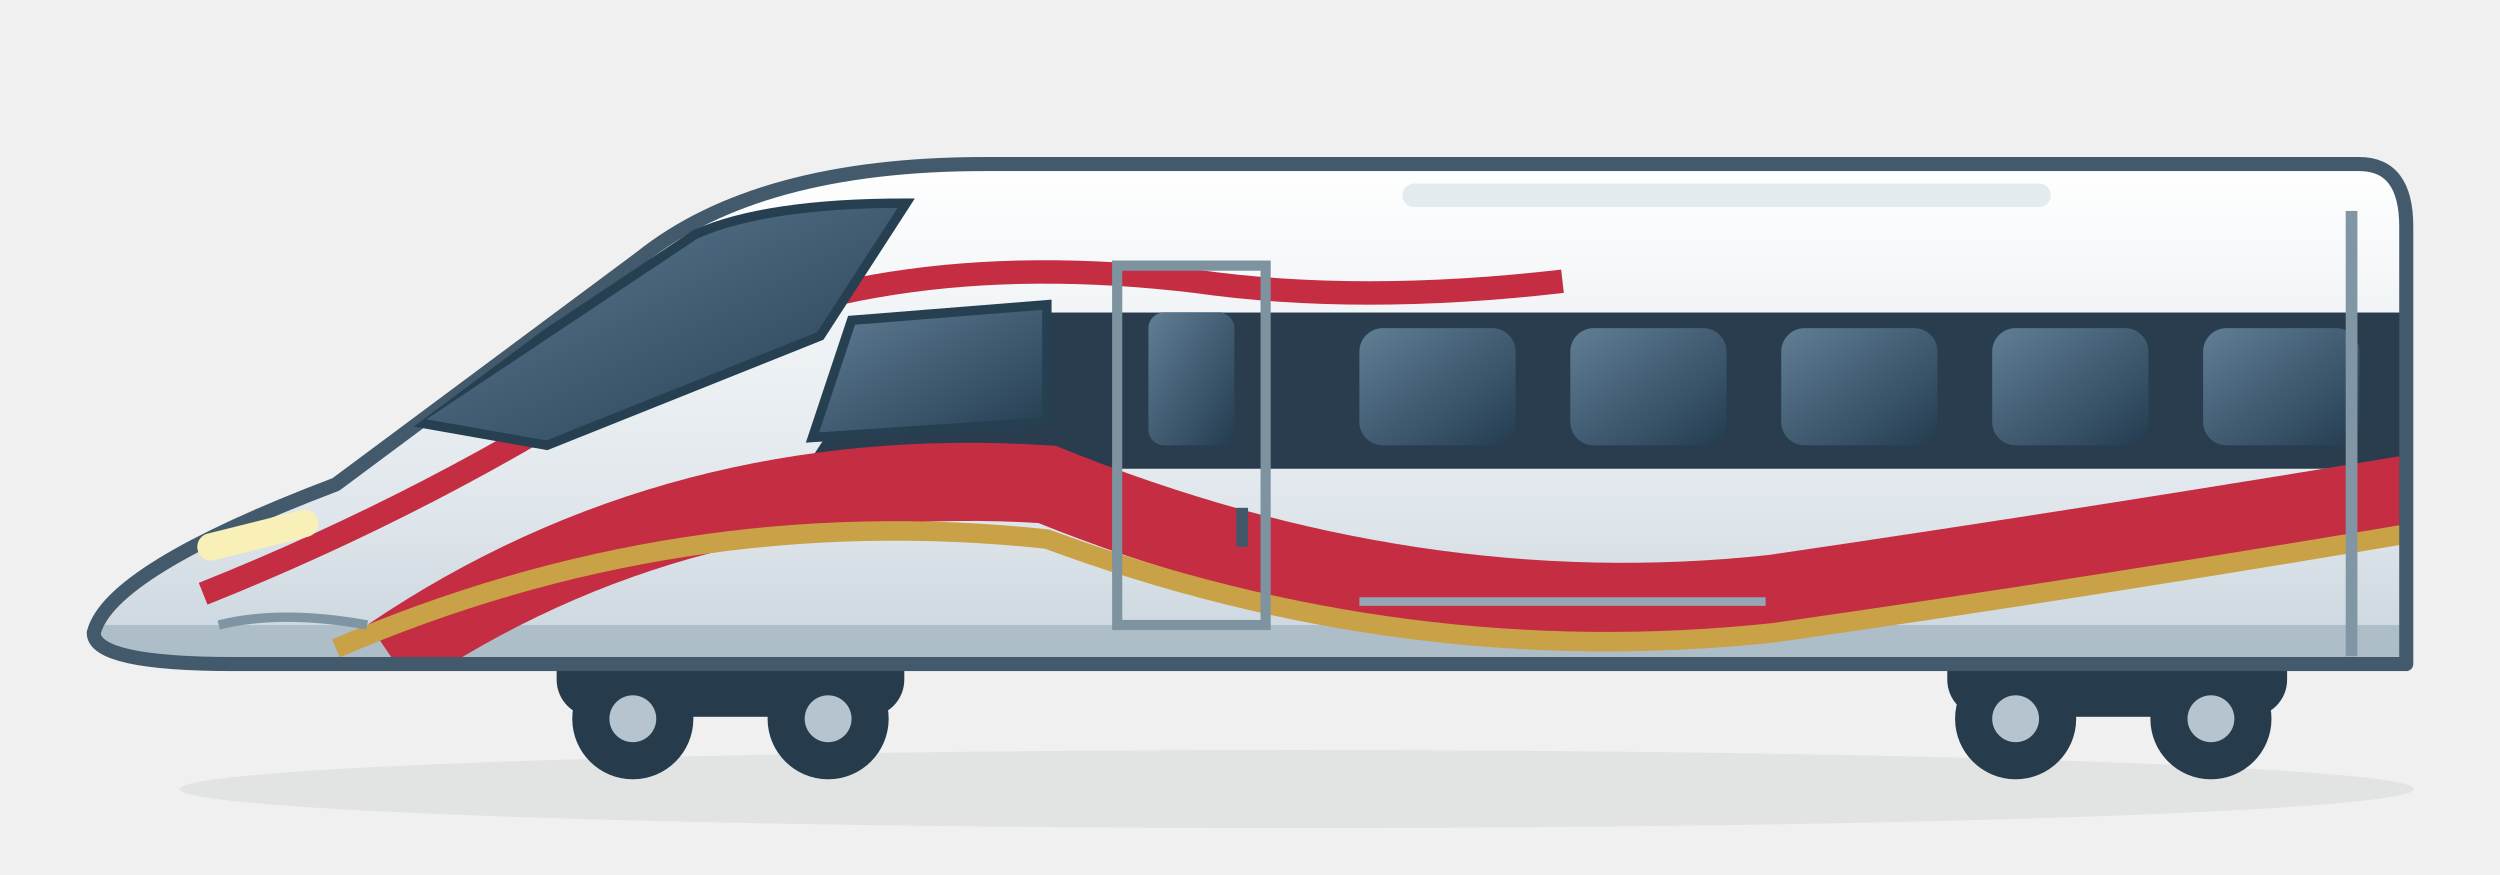
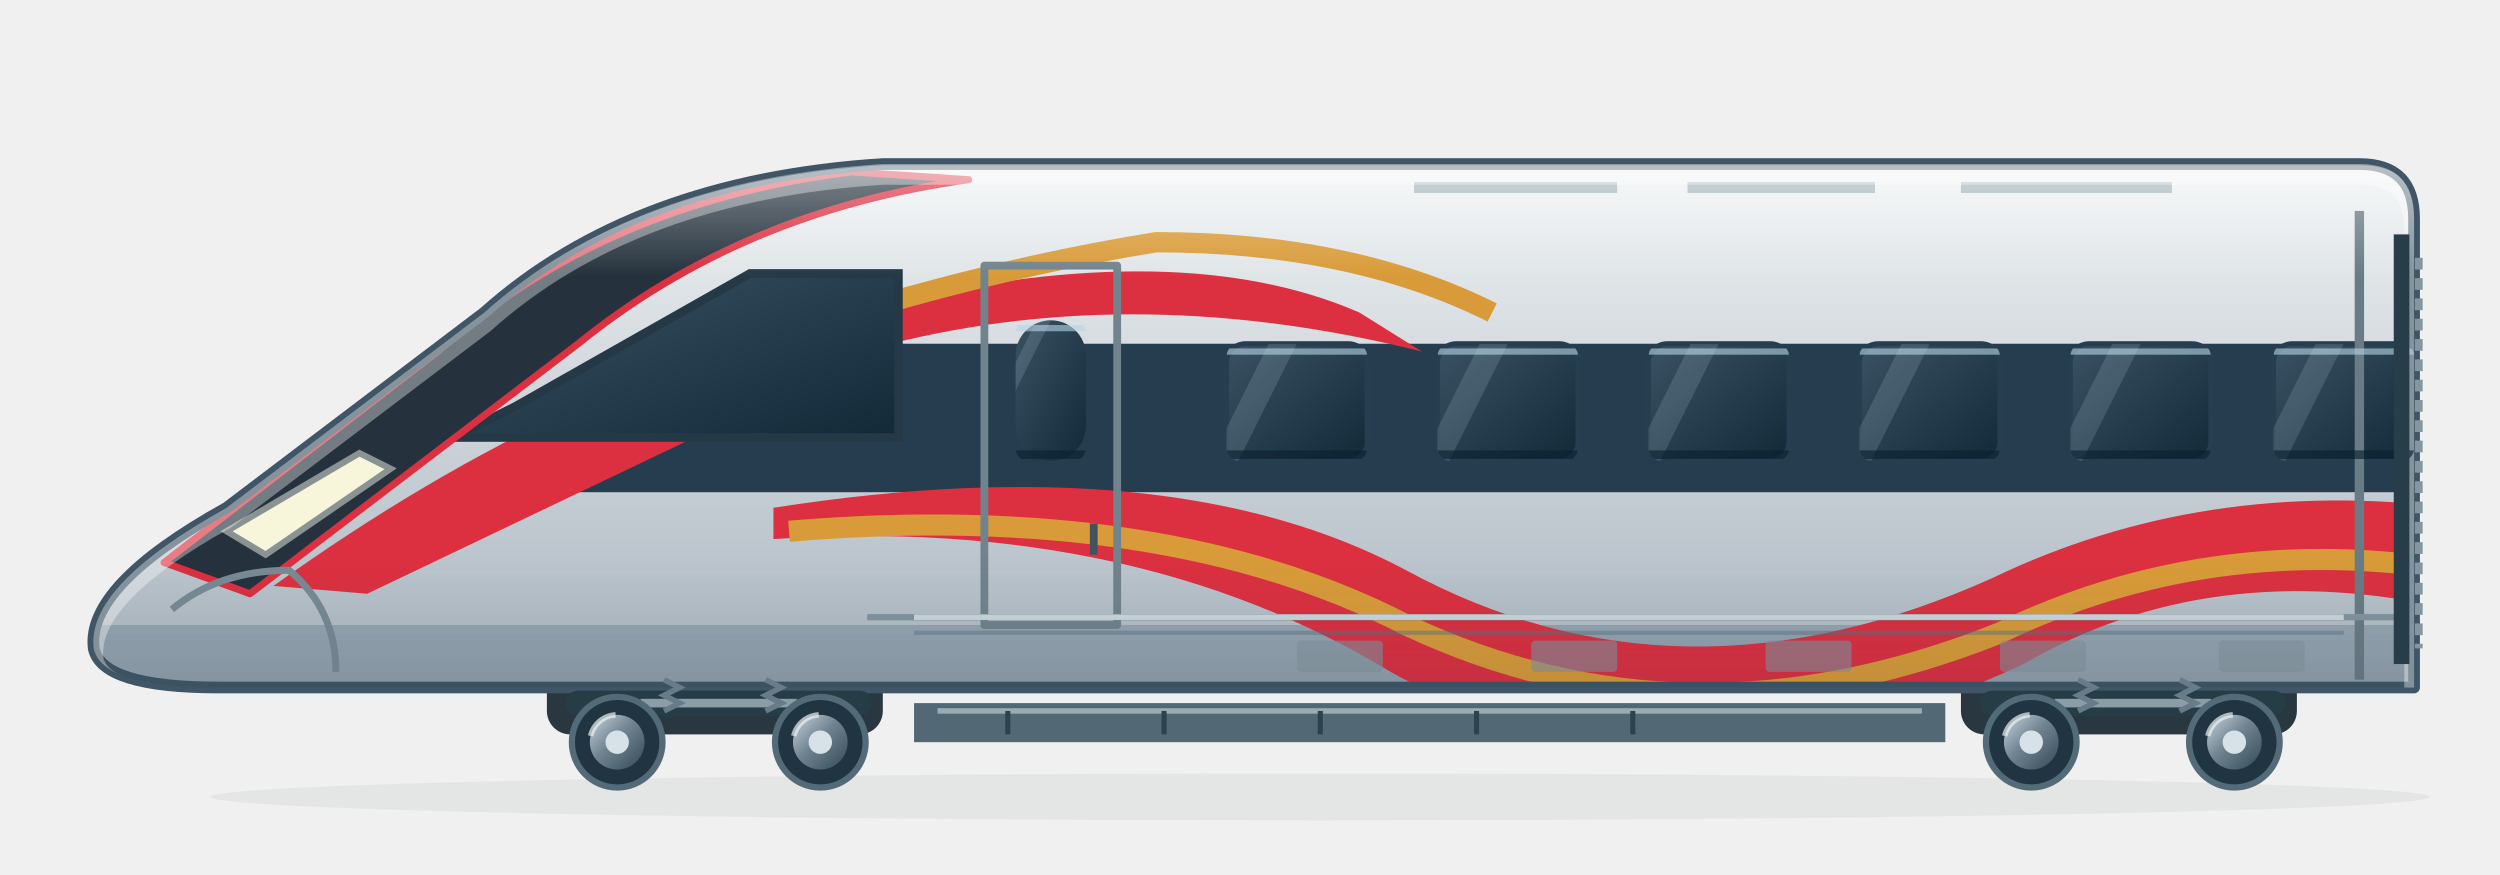
<svg xmlns="http://www.w3.org/2000/svg" viewBox="0 0 320 112" role="img" aria-labelledby="title desc">
  <defs>
+     <clipPath id="detail-body">
+       <path d="M12 83Q11 75 29 65L62 40Q81 23 113 21H302Q309 21 309 28V88H28Q13 88 12 83Z" />
+     </clipPath>
+     <clipPath id="detail-glass-0">
+       <rect x="157" y="44" width="18" height="15" rx="1.6" />
+     </clipPath>
+     <clipPath id="detail-glass-1">
+       <rect x="184" y="44" width="18" height="15" rx="1.6" />
+     </clipPath>
+     <clipPath id="detail-glass-2">
+       <rect x="211" y="44" width="18" height="15" rx="1.6" />
+     </clipPath>
+     <clipPath id="detail-glass-3">
+       <rect x="238" y="44" width="18" height="15" rx="1.6" />
+     </clipPath>
+     <clipPath id="detail-glass-4">
+       <rect x="265" y="44" width="18" height="15" rx="1.6" />
+     </clipPath>
+     <clipPath id="detail-glass-5">
+       <rect x="291" y="44" width="18" height="15" rx="1.6" />
+     </clipPath>
+     <clipPath id="detail-glass-6">
+       <rect x="130" y="41" width="9" height="18" rx="1.6" />
+     </clipPath>
+     <linearGradient id="detail-clearcoat" x1="0" y1="0" x2="0" y2="1">
+       <stop stop-color="#fff" stop-opacity=".5" />
+       <stop offset=".24" stop-color="#fff" stop-opacity="0" />
+       <stop offset=".74" stop-color="#142d40" stop-opacity="0" />
+       <stop offset="1" stop-color="#142d40" stop-opacity=".12" />
+     </linearGradient>
+     <linearGradient id="detail-rim" x1="0" y1="0" x2="1" y2="1">
+       <stop stop-color="#c9d5dd" />
+       <stop offset=".45" stop-color="#708492" />
+       <stop offset="1" stop-color="#344955" />
+     </linearGradient>
+   </defs>
+   <defs>
    <linearGradient id="body" x1="0" y1="0" x2="0" y2="1">
-       <stop stop-color="#fff" />
-       <stop offset=".7" stop-color="#dfe6eb" />
-       <stop offset="1" stop-color="#c9d4dd" />
+       <stop stop-color="#eff2f3" />
+       <stop offset=".48" stop-color="#cdd4da" />
+       <stop offset="1" stop-color="#adb8c1" />
+     </linearGradient>
+     <linearGradient id="noseSilver" x1="0" y1="0" x2="0" y2="1">
+       <stop stop-color="#d8e1e8" />
+       <stop offset=".55" stop-color="#b8c6d0" />
+       <stop offset="1" stop-color="#8b9fae" />
    </linearGradient>
    <linearGradient id="glass" x1="0" y1="0" x2="1" y2="1">
-       <stop stop-color="#607e95" />
-       <stop offset="1" stop-color="#243c50" />
+       <stop stop-color="#3b5264" />
+       <stop offset="1" stop-color="#122938" />
    </linearGradient>
    <clipPath id="car">
-       <path d="M12 81 Q14 73 43 62 L82 33 Q97 21 126 21 H302 Q308 21 308 29 V85 H30 Q12 85 12 81Z" />
+       <path d="M12 83Q11 75 29 65L62 40Q81 23 113 21H302Q309 21 309 28V88H28Q13 88 12 83Z" />
    </clipPath>
  </defs>
-   <ellipse cx="166" cy="101" rx="143" ry="5" fill="#315c42" opacity=".08" />
-   <g fill="#263c4c" stroke="#263c4c" stroke-width="1.5">
-     <rect x="72" y="81" width="43" height="10" rx="4" />
-     <rect x="250" y="81" width="42" height="10" rx="4" />
-     <circle cx="81" cy="92" r="7" />
-     <circle cx="106" cy="92" r="7" />
-     <circle cx="258" cy="92" r="7" />
-     <circle cx="283" cy="92" r="7" />
+   <ellipse cx="169" cy="102" rx="142" ry="3" fill="#315c42" opacity=".07" />
+   <g fill="#293740">
+     <rect x="70" y="84" width="43" height="10" rx="3" />
+     <rect x="251" y="84" width="43" height="10" rx="3" />
+     <circle cx="79" cy="95" r="6" />
+     <circle cx="105" cy="95" r="6" />
+     <circle cx="260" cy="95" r="6" />
+     <circle cx="286" cy="95" r="6" />
  </g>
-   <g fill="#b5c4cf">
-     <circle cx="81" cy="92" r="3" />
-     <circle cx="106" cy="92" r="3" />
-     <circle cx="258" cy="92" r="3" />
-     <circle cx="283" cy="92" r="3" />
+   <g fill="#b0bac0">
+     <circle cx="79" cy="95" r="2.5" />
+     <circle cx="105" cy="95" r="2.5" />
+     <circle cx="260" cy="95" r="2.5" />
+     <circle cx="286" cy="95" r="2.5" />
  </g>
-   <path d="M12 81 Q14 73 43 62 L82 33 Q97 21 126 21 H302 Q308 21 308 29 V85 H30 Q12 85 12 81Z" fill="url(#body)" />
+   <path d="M12 83Q11 75 29 65L62 40Q81 23 113 21H302Q309 21 309 28V88H28Q13 88 12 83Z" fill="url(#body)" />
  <g clip-path="url(#car)">
-     <path d="M10 80 H316 V90 H10Z" fill="#94a9b7" opacity=".55" />
-     <path d="M116 40 H316 V60 H103Z" fill="#293d4e" />
-     <path d="M26 76 Q56 64 82 47 Q111 31 153 36 Q174 39 200 36" fill="none" stroke="#c52d42" stroke-width="3" />
-     <path d="M50 84 Q87 59 134 62 Q181 81 227 76 Q268 70 316 62" fill="none" stroke="#c52d42" stroke-width="10" />
-     <path d="M43 83 Q87 64 134 69 Q180 86 227 81 Q269 75 316 67" fill="none" stroke="#c9a146" stroke-width="2.5" />
-     <rect x="174" y="42" width="20" height="15" rx="3" fill="url(#glass)" />
-     <rect x="201" y="42" width="20" height="15" rx="3" fill="url(#glass)" />
-     <rect x="228" y="42" width="20" height="15" rx="3" fill="url(#glass)" />
-     <rect x="255" y="42" width="20" height="15" rx="3" fill="url(#glass)" />
-     <rect x="282" y="42" width="20" height="15" rx="3" fill="url(#glass)" />
-     <path d="M143 34H162V80H143Z" fill="none" stroke="#7d939f" stroke-width="1.3" />
-     <rect x="147" y="40" width="11" height="17" rx="2" fill="url(#glass)" />
-     <path d="M159 65v5" stroke="#42586a" stroke-width="1.5" />
-     <path d="M301 27V84" stroke="#8196a4" stroke-width="1.5" />
-     <path d="M174 77H226" stroke="#93a7b5" stroke-width="1.1" />
+     <path d="M12 80H314V93H12Z" fill="#687d8e" opacity=".4" />
+     <path d="M114 44H312V63H64Z" fill="#253d4e" />
+     <path d="M35 75Q74 47 113 39Q151 30 174 40L182 45Q146 36 114 44L47 76Z" fill="#dc3040" />
+     <path d="M83 49Q117 36 148 31Q173 31 191 40" fill="none" stroke="#d99b39" stroke-width="2.6" stroke-linejoin="round" />
+     <path d="M99 65Q150 57 180 73Q215 92 255 74Q282 61 314 65V78Q283 71 259 85Q214 106 178 86Q145 66 99 69Z" fill="#dc3040" />
+     <path d="M101 68Q149 64 180 80Q216 97 256 81Q283 68 314 73" fill="none" stroke="#d99b39" stroke-width="2.7" stroke-linejoin="round" />
+     <rect x="157" y="44" width="18" height="15" rx="2.4" fill="url(#glass)" stroke="#263f50" stroke-width=".65" />
+     <rect x="184" y="44" width="18" height="15" rx="2.4" fill="url(#glass)" stroke="#263f50" stroke-width=".65" />
+     <rect x="211" y="44" width="18" height="15" rx="2.4" fill="url(#glass)" stroke="#263f50" stroke-width=".65" />
+     <rect x="238" y="44" width="18" height="15" rx="2.4" fill="url(#glass)" stroke="#263f50" stroke-width=".65" />
+     <rect x="265" y="44" width="18" height="15" rx="2.4" fill="url(#glass)" stroke="#263f50" stroke-width=".65" />
+     <rect x="291" y="44" width="18" height="15" rx="2.4" fill="url(#glass)" stroke="#263f50" stroke-width=".65" />
+     <path d="M21 72 56 45Q77 26 109 22L124 23Q95 27 74 44L32 76Z" fill="#25323d" />
+     <path d="M66 52 96 35H115V56H58Z" fill="url(#glass)" stroke="#253845" stroke-width="1.1" />
+     <path d="M21 72 56 45Q77 26 109 22L124 23Q95 27 74 44L32 76Z" fill="none" stroke="#dc3040" stroke-width="0.9" stroke-linejoin="round" />
+     <path d="M29 68 46 58 50 60 34 71Z" fill="#f7f6db" stroke="#8a9293" stroke-width=".8" />
+     <path d="M126 34H143V80H126Z" fill="none" stroke="#71838c" stroke-width="1" stroke-linejoin="round" />
+     <rect x="130" y="41" width="9" height="18" rx="4.5" fill="url(#glass)" />
+     <path d="M140 67v4" fill="none" stroke="#41545e" stroke-width="1" stroke-linejoin="round" />
+     <path d="M302 27V87" fill="none" stroke="#697b84" stroke-width="1.2" stroke-linejoin="round" />
+     <path d="M111 79H307" fill="none" stroke="#82959f" stroke-width="0.8" stroke-linejoin="round" />
+     <rect x="166" y="82" width="11" height="4" rx=".5" fill="#83949e" opacity=".6" />
+     <rect x="196" y="82" width="11" height="4" rx=".5" fill="#83949e" opacity=".6" />
+     <rect x="226" y="82" width="11" height="4" rx=".5" fill="#83949e" opacity=".6" />
+     <rect x="256" y="82" width="11" height="4" rx=".5" fill="#83949e" opacity=".6" />
+     <rect x="284" y="82" width="11" height="4" rx=".5" fill="#83949e" opacity=".6" />
+     <path d="M181 24H207 M216 24H240 M251 24H278" fill="none" stroke="#a5b5bc" stroke-width="1.4" stroke-linejoin="round" />
+     <path d="M22 78Q28 73 37 73Q43 78 43 86" fill="none" stroke="#788a94" stroke-width="0.9" stroke-linejoin="round" />
  </g>
-   <path d="M12 81 Q14 73 43 62 L82 33 Q97 21 126 21 H302 Q308 21 308 29 V85 H30 Q12 85 12 81Z" fill="none" stroke="#425a6b" stroke-width="1.8" stroke-linejoin="round" />
-   <g clip-path="url(#car)">
-     <path d="M53 54 89 30 Q98 26 116 26 L105 43 70 57Z" fill="url(#glass)" stroke="#263f51" stroke-width="1.2" />
-     <path d="M109 41 134 39 134 54 104 56Z" fill="url(#glass)" stroke="#263f51" stroke-width="1.2" />
+   <path d="M12 83Q11 75 29 65L62 40Q81 23 113 21H302Q309 21 309 28V88H28Q13 88 12 83Z" fill="none" stroke="#405666" stroke-width="1.5" stroke-linejoin="round" />
+   <g clip-path="url(#detail-body)">
+     <path d="M0 18H320V90H0Z" fill="url(#detail-clearcoat)" />
+     <path d="M12 83Q11 75 29 65L62 40Q81 23 113 21H302Q309 21 309 28V88H28Q13 88 12 83Z" fill="none" stroke="#fff" stroke-width="2.5" opacity=".36" transform="translate(0 1.4)" />
+     <g clip-path="url(#detail-glass-0)">
+       <path d="M157 45h18" stroke="#b5d5e5" stroke-width=".8" opacity=".6" />
+       <path d="M162.4 44h3.6l-7.5 15h-3.6Z" fill="#d5edf8" opacity=".14" />
+       <path d="M157 58.2h18" stroke="#0a2030" stroke-width="1.1" opacity=".65" />
+     </g>
+     <g clip-path="url(#detail-glass-1)">
+       <path d="M184 45h18" stroke="#b5d5e5" stroke-width=".8" opacity=".6" />
+       <path d="M189.4 44h3.6l-7.5 15h-3.6Z" fill="#d5edf8" opacity=".14" />
+       <path d="M184 58.2h18" stroke="#0a2030" stroke-width="1.1" opacity=".65" />
+     </g>
+     <g clip-path="url(#detail-glass-2)">
+       <path d="M211 45h18" stroke="#b5d5e5" stroke-width=".8" opacity=".6" />
+       <path d="M216.4 44h3.6l-7.5 15h-3.6Z" fill="#d5edf8" opacity=".14" />
+       <path d="M211 58.2h18" stroke="#0a2030" stroke-width="1.1" opacity=".65" />
+     </g>
+     <g clip-path="url(#detail-glass-3)">
+       <path d="M238 45h18" stroke="#b5d5e5" stroke-width=".8" opacity=".6" />
+       <path d="M243.4 44h3.6l-7.5 15h-3.6Z" fill="#d5edf8" opacity=".14" />
+       <path d="M238 58.2h18" stroke="#0a2030" stroke-width="1.1" opacity=".65" />
+     </g>
+     <g clip-path="url(#detail-glass-4)">
+       <path d="M265 45h18" stroke="#b5d5e5" stroke-width=".8" opacity=".6" />
+       <path d="M270.4 44h3.6l-7.5 15h-3.6Z" fill="#d5edf8" opacity=".14" />
+       <path d="M265 58.2h18" stroke="#0a2030" stroke-width="1.1" opacity=".65" />
+     </g>
+     <g clip-path="url(#detail-glass-5)">
+       <path d="M291 45h18" stroke="#b5d5e5" stroke-width=".8" opacity=".6" />
+       <path d="M296.4 44h3.6l-7.5 15h-3.6Z" fill="#d5edf8" opacity=".14" />
+       <path d="M291 58.2h18" stroke="#0a2030" stroke-width="1.1" opacity=".65" />
+     </g>
+     <g clip-path="url(#detail-glass-6)">
+       <path d="M130 42h9" stroke="#b5d5e5" stroke-width=".8" opacity=".6" />
+       <path d="M132.7 41h1.8l-9 18h-1.8Z" fill="#d5edf8" opacity=".14" />
+       <path d="M130 58.2h9" stroke="#0a2030" stroke-width="1.1" opacity=".65" />
+     </g>
+     <path d="M117 79H300" stroke="#e2e9eb" stroke-width=".7" opacity=".7" />
+     <path d="M117 81H300" stroke="#536e7d" stroke-width=".55" opacity=".45" />
  </g>
-   <path d="M27 70l12-3" stroke="#f9f0b8" stroke-width="3.5" stroke-linecap="round" />
-   <path d="M28 80Q36 78 47 80" fill="none" stroke="#8095a4" stroke-width="1.2" />
-   <path d="M181 25H261" stroke="#e4ebef" stroke-width="3" stroke-linecap="round" />
+   <g>
+     <path d="M74 90H110" stroke="#263d48" stroke-width="3.2" stroke-linecap="round" />
+     <path d="M82 90h20" stroke="#8b9da6" stroke-width="1.1" />
+     <path d="M85 87l2 1-2 1 2 1-2 1" stroke="#677c88" stroke-width=".7" fill="none" />
+     <path d="M98 87l2 1-2 1 2 1-2 1" stroke="#677c88" stroke-width=".7" fill="none" />
+     <path d="M255 90H291" stroke="#263d48" stroke-width="3.2" stroke-linecap="round" />
+     <path d="M263 90h20" stroke="#8b9da6" stroke-width="1.1" />
+     <path d="M266 87l2 1-2 1 2 1-2 1" stroke="#677c88" stroke-width=".7" fill="none" />
+     <path d="M279 87l2 1-2 1 2 1-2 1" stroke="#677c88" stroke-width=".7" fill="none" />
+     <circle cx="79" cy="95" r="5.8" fill="#203541" stroke="#536b78" stroke-width=".8" />
+     <circle cx="79" cy="95" r="3.5" fill="url(#detail-rim)" />
+     <circle cx="79" cy="95" r="1.5" fill="#d7e2e8" />
+     <path d="M75.6 94.2a3.5 3.5 0 0 1 3.2-2.7" stroke="#e9f1f5" stroke-width=".7" fill="none" opacity=".7" />
+     <circle cx="105" cy="95" r="5.8" fill="#203541" stroke="#536b78" stroke-width=".8" />
+     <circle cx="105" cy="95" r="3.5" fill="url(#detail-rim)" />
+     <circle cx="105" cy="95" r="1.5" fill="#d7e2e8" />
+     <path d="M101.6 94.2a3.5 3.5 0 0 1 3.2-2.7" stroke="#e9f1f5" stroke-width=".7" fill="none" opacity=".7" />
+     <circle cx="260" cy="95" r="5.8" fill="#203541" stroke="#536b78" stroke-width=".8" />
+     <circle cx="260" cy="95" r="3.5" fill="url(#detail-rim)" />
+     <circle cx="260" cy="95" r="1.5" fill="#d7e2e8" />
+     <path d="M256.6 94.2a3.5 3.5 0 0 1 3.2-2.7" stroke="#e9f1f5" stroke-width=".7" fill="none" opacity=".7" />
+     <circle cx="286" cy="95" r="5.8" fill="#203541" stroke="#536b78" stroke-width=".8" />
+     <circle cx="286" cy="95" r="3.5" fill="url(#detail-rim)" />
+     <circle cx="286" cy="95" r="1.5" fill="#d7e2e8" />
+     <path d="M282.6 94.2a3.5 3.5 0 0 1 3.2-2.7" stroke="#e9f1f5" stroke-width=".7" fill="none" opacity=".7" />
+     <path d="M117 90h132v5H117Z" fill="#536875" />
+     <path d="M120 91h126" stroke="#9aabb4" stroke-width=".7" />
+     <path d="M129 91v3" stroke="#2b434f" stroke-width=".65" />
+     <path d="M149 91v3" stroke="#2b434f" stroke-width=".65" />
+     <path d="M169 91v3" stroke="#2b434f" stroke-width=".65" />
+     <path d="M189 91v3" stroke="#2b434f" stroke-width=".65" />
+     <path d="M209 91v3" stroke="#2b434f" stroke-width=".65" />
+   </g>
+   <path d="M307.4 30v55" stroke="#273d4a" stroke-width="2" />
+   <path d="M309.6 33v50" stroke="#84969e" stroke-width="1" stroke-dasharray="1.5 1.1" />
</svg>
